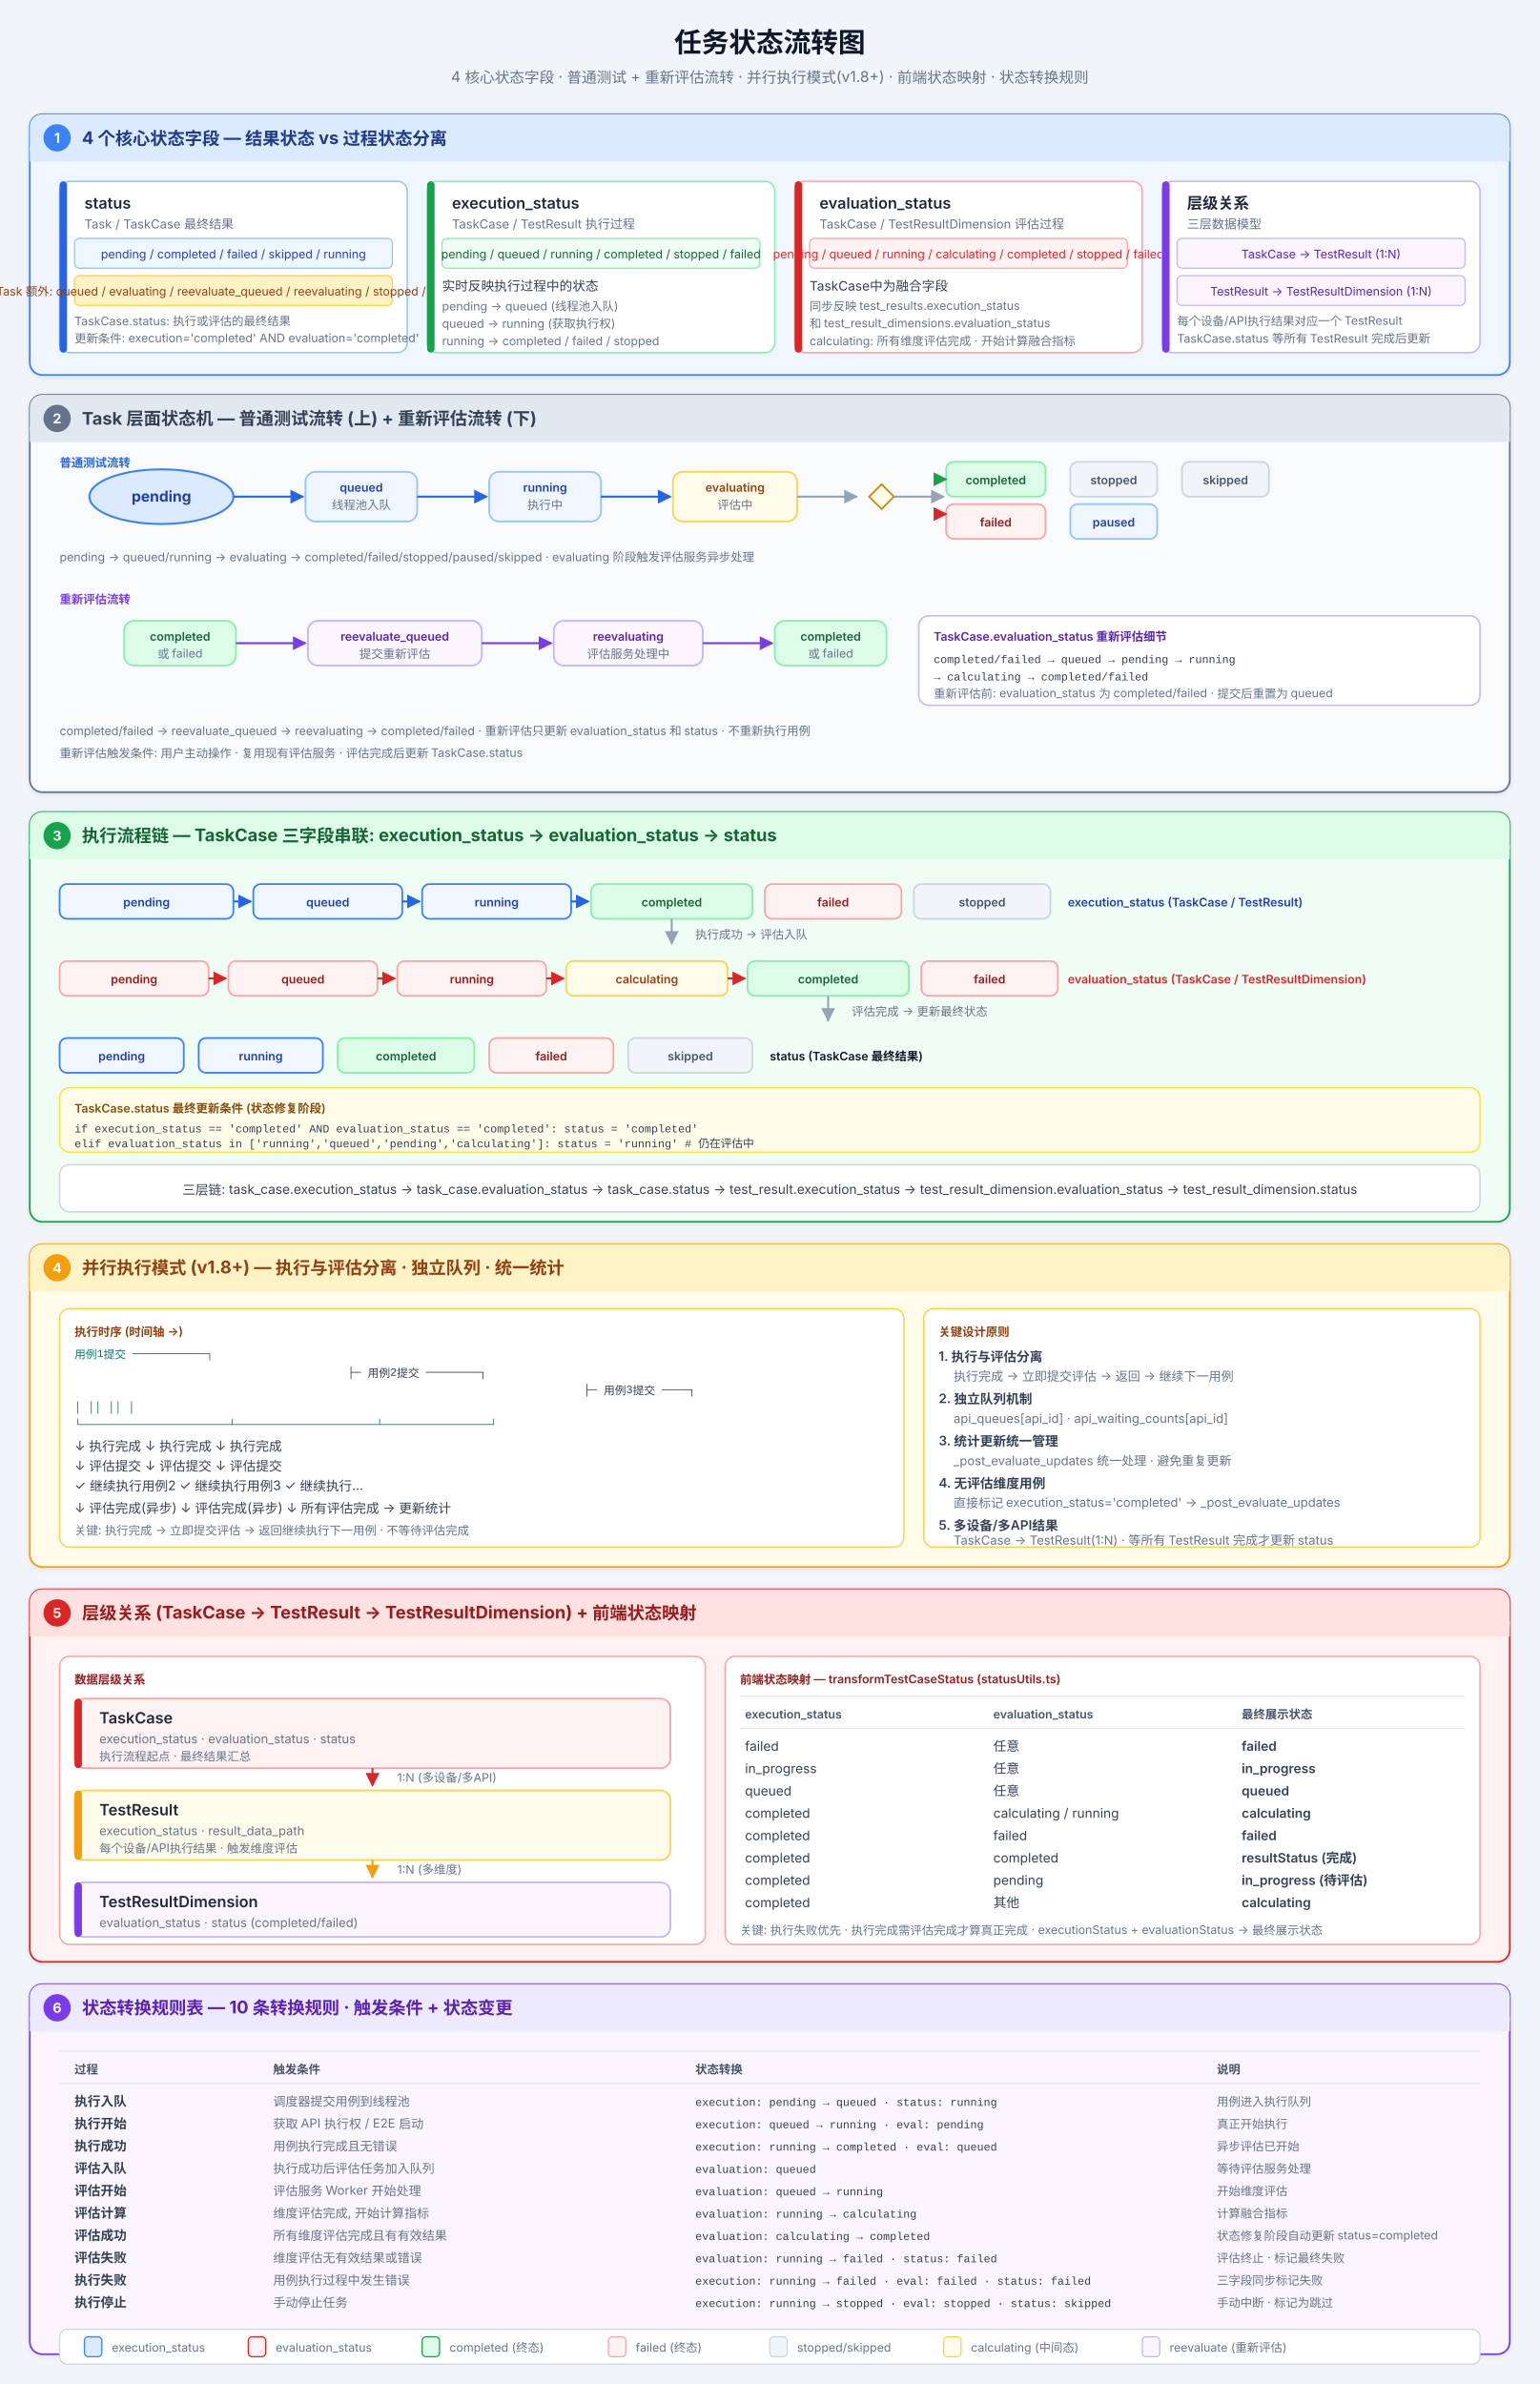
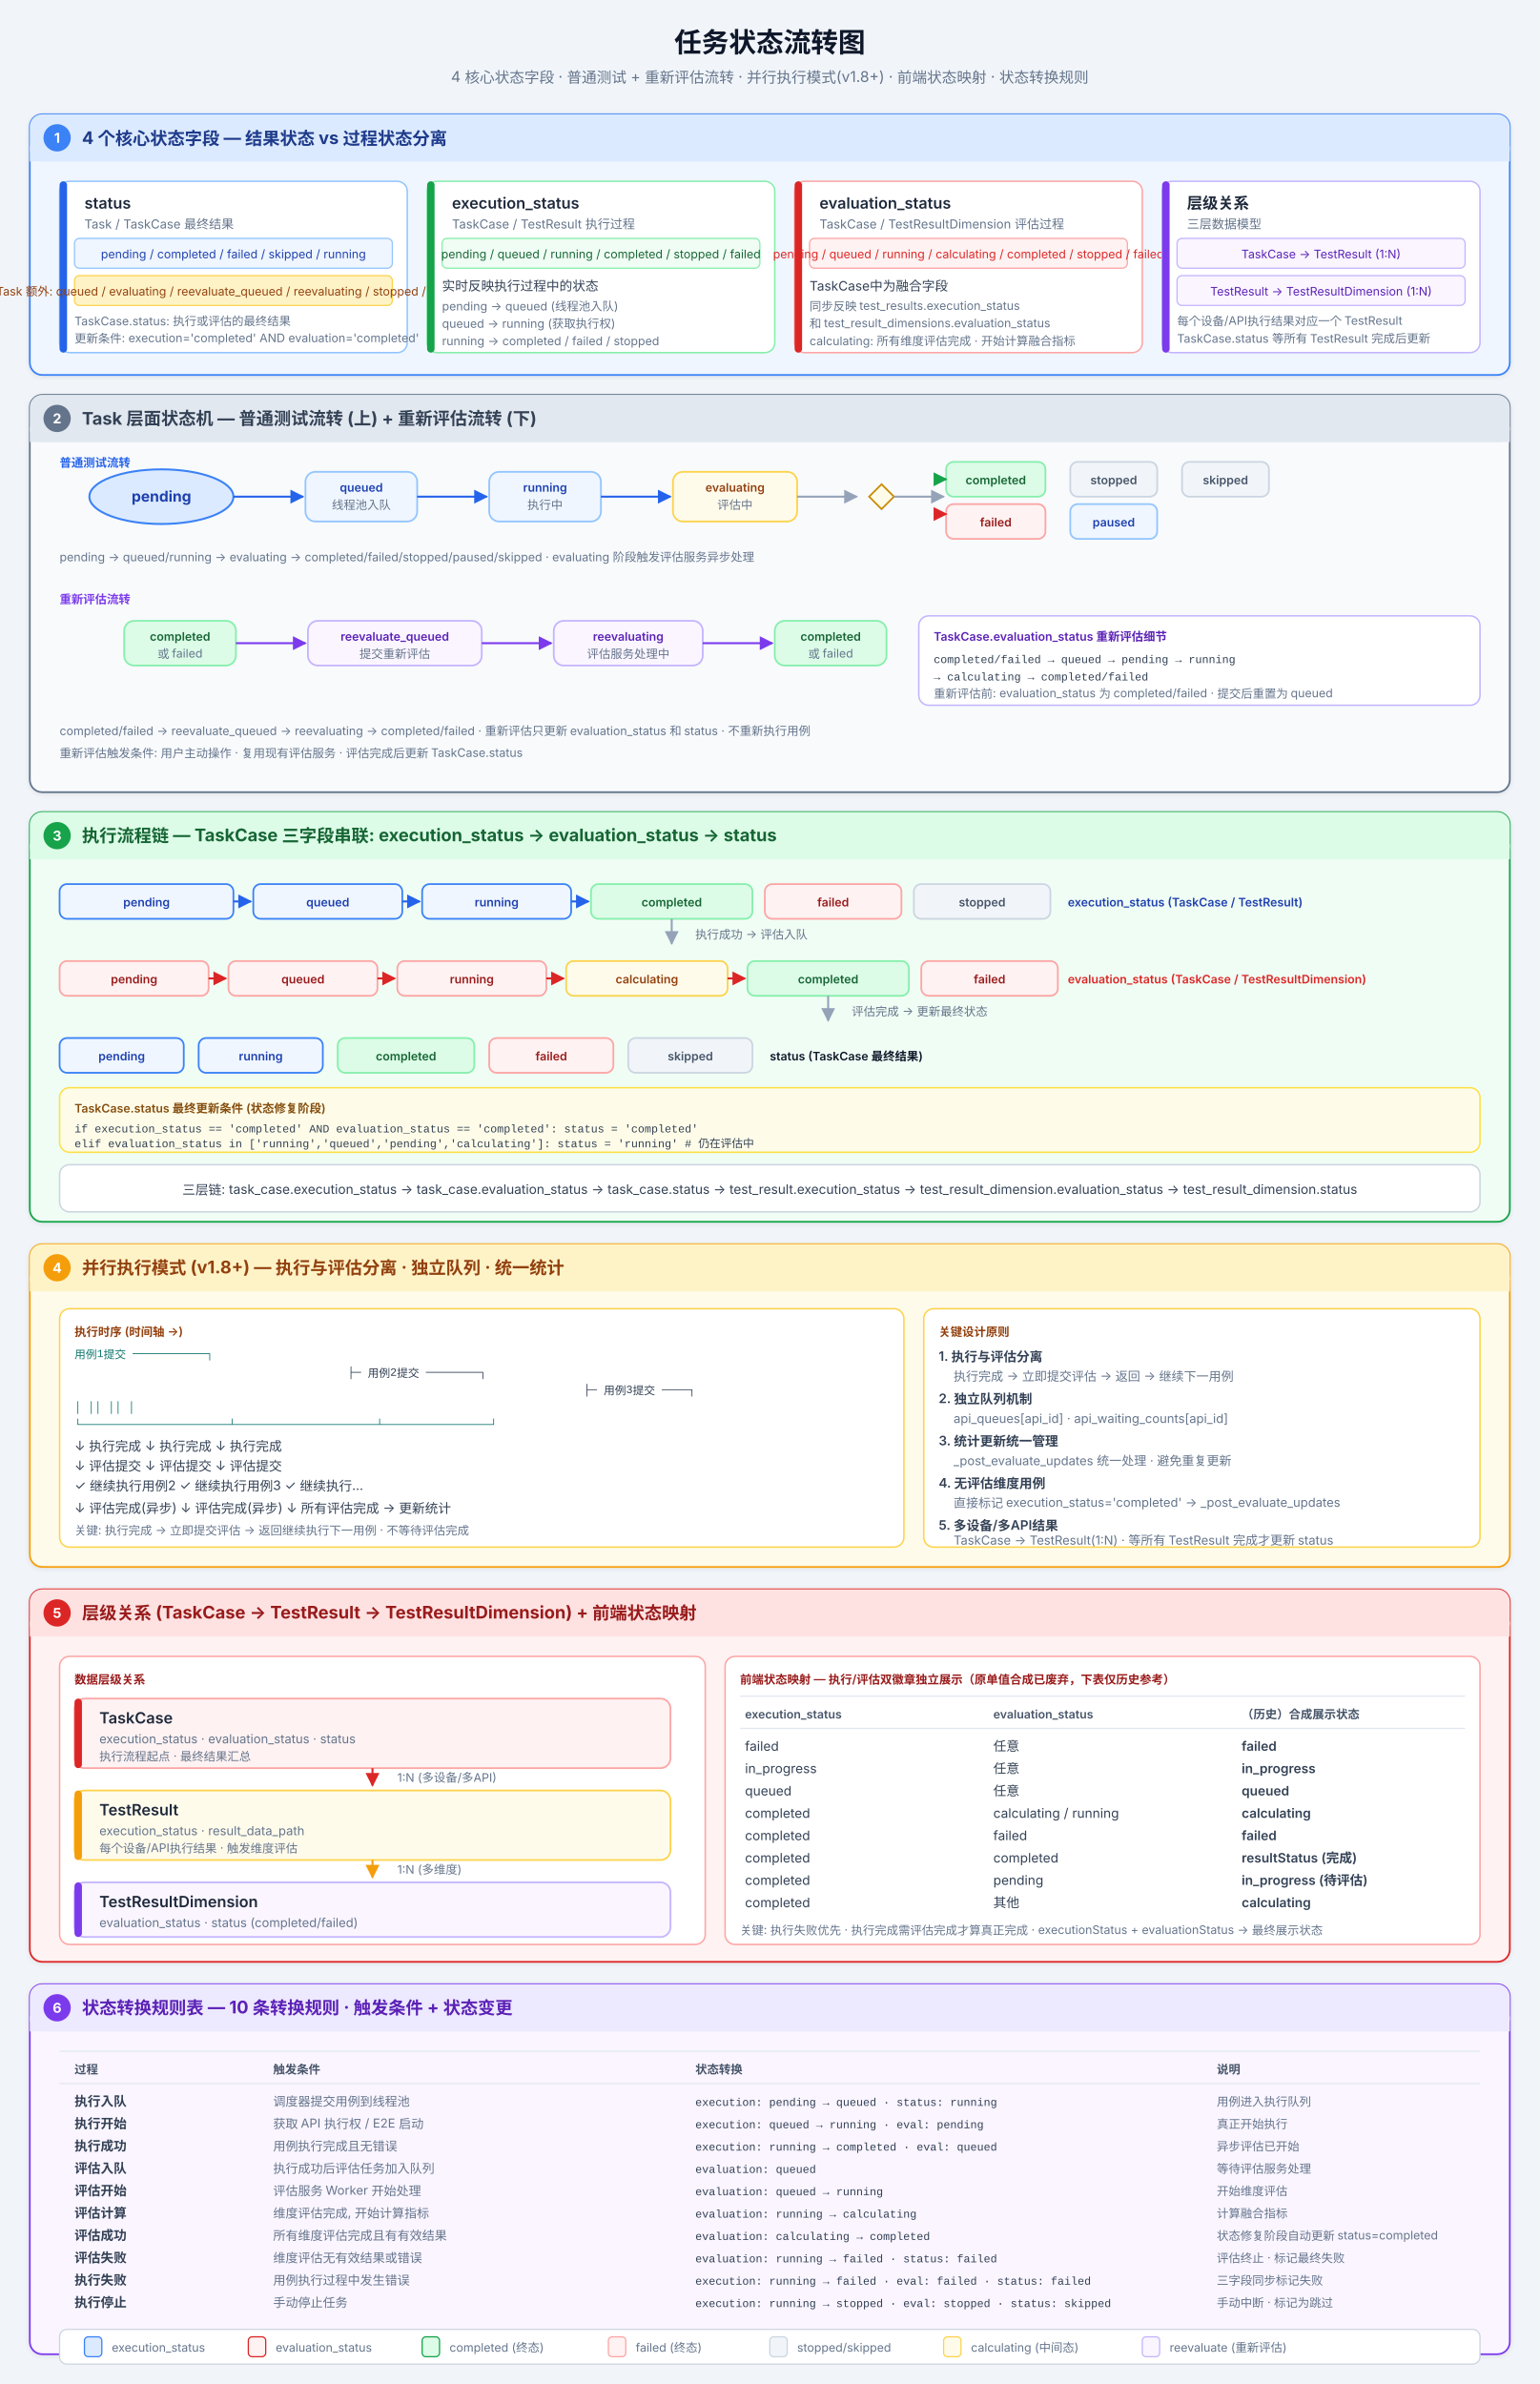
<svg xmlns="http://www.w3.org/2000/svg" viewBox="0 0 1240 1920" font-family="system-ui, -apple-system, 'Segoe UI', 'Microsoft YaHei', 'PingFang SC', sans-serif">
  <defs>
    <marker id="arrow" viewBox="0 0 10 10" refX="9" refY="5" markerWidth="7" markerHeight="7" orient="auto-start-reverse">
      <path d="M0,0 L10,5 L0,10 z" fill="#94a3b8" />
    </marker>
    <marker id="arrowBlue" viewBox="0 0 10 10" refX="9" refY="5" markerWidth="7" markerHeight="7" orient="auto-start-reverse">
      <path d="M0,0 L10,5 L0,10 z" fill="#2563eb" />
    </marker>
    <marker id="arrowRed" viewBox="0 0 10 10" refX="9" refY="5" markerWidth="7" markerHeight="7" orient="auto-start-reverse">
      <path d="M0,0 L10,5 L0,10 z" fill="#dc2626" />
    </marker>
    <marker id="arrowAmber" viewBox="0 0 10 10" refX="9" refY="5" markerWidth="7" markerHeight="7" orient="auto-start-reverse">
      <path d="M0,0 L10,5 L0,10 z" fill="#f59e0b" />
    </marker>
    <marker id="arrowGreen" viewBox="0 0 10 10" refX="9" refY="5" markerWidth="7" markerHeight="7" orient="auto-start-reverse">
      <path d="M0,0 L10,5 L0,10 z" fill="#16a34a" />
    </marker>
    <marker id="arrowPurple" viewBox="0 0 10 10" refX="9" refY="5" markerWidth="7" markerHeight="7" orient="auto-start-reverse">
      <path d="M0,0 L10,5 L0,10 z" fill="#7c3aed" />
    </marker>
    <filter id="softShadow" x="-20%" y="-20%" width="140%" height="140%">
      <feDropShadow dx="0" dy="1" stdDeviation="2" flood-color="#0f172a" flood-opacity="0.08" />
    </filter>
    <style>
      .sec-title { font-size: 14px; font-weight: 700; }
      .flow { stroke: #94a3b8; stroke-width: 1.6; fill: none; marker-end: url(#arrow); }
      .flow-blue { stroke: #2563eb; stroke-width: 1.6; fill: none; marker-end: url(#arrowBlue); }
      .flow-red { stroke: #dc2626; stroke-width: 1.6; fill: none; marker-end: url(#arrowRed); }
      .flow-amber { stroke: #f59e0b; stroke-width: 1.6; fill: none; marker-end: url(#arrowAmber); }
      .flow-green { stroke: #16a34a; stroke-width: 1.6; fill: none; marker-end: url(#arrowGreen); }
      .flow-purple { stroke: #7c3aed; stroke-width: 1.6; fill: none; marker-end: url(#arrowPurple); }
      .flow-blue-d { stroke: #2563eb; stroke-width: 1.4; fill: none; stroke-dasharray: 5 3; marker-end: url(#arrowBlue); }
      .flow-red-d { stroke: #dc2626; stroke-width: 1.4; fill: none; stroke-dasharray: 5 3; marker-end: url(#arrowRed); }
      .flow-amber-d { stroke: #f59e0b; stroke-width: 1.4; fill: none; stroke-dasharray: 5 3; marker-end: url(#arrowAmber); }
      .flow-green-d { stroke: #16a34a; stroke-width: 1.4; fill: none; stroke-dasharray: 5 3; marker-end: url(#arrowGreen); }
      .box-name { font-size: 12.5px; font-weight: 600; fill: #1e293b; }
      .box-desc { font-size: 10px; fill: #64748b; }
      .note { font-size: 9.5px; fill: #64748b; }
      .body { font-size: 10.5px; fill: #334155; }
      .pill-t { font-size: 10px; font-weight: 600; text-anchor: middle; }
      .chip-t { font-size: 9.5px; text-anchor: middle; }
      .lbl { font-size: 9.5px; font-weight: 600; }
      .mono { font-family: Consolas, 'Courier New', monospace; font-size: 10px; font-weight: 600; }
      .mono-s { font-family: Consolas, 'Courier New', monospace; font-size: 9px; }
      .num-badge { font-size: 11px; font-weight: 700; fill: #ffffff; text-anchor: middle; }
      .decision-t { font-size: 12px; font-weight: 600; fill: #854d0e; text-anchor: middle; }
    </style>
  </defs>
  <rect x="0" y="0" width="1240" height="1920" fill="#f1f5f9" />
  <text x="620" y="42" text-anchor="middle" font-size="22" font-weight="700" fill="#0f172a">任务状态流转图</text>
  <text x="620" y="66" text-anchor="middle" font-size="12" fill="#64748b">4 核心状态字段 · 普通测试 + 重新评估流转 · 并行执行模式(v1.8+) · 前端状态映射 · 状态转换规则</text>
  <rect x="24" y="92" width="1192" height="210" rx="10" fill="#eff6ff" stroke="#3b82f6" stroke-width="1.4" filter="url(#softShadow)" />
  <rect x="24" y="92" width="1192" height="38" rx="10" fill="#dbeafe" />
  <rect x="24" y="118" width="1192" height="12" fill="#dbeafe" />
  <circle cx="46" cy="111" r="11" fill="#3b82f6" />
  <text x="46" y="115" class="num-badge">1</text>
  <text x="66" y="116" class="sec-title" fill="#1e3a8a">4 个核心状态字段 — 结果状态 vs 过程状态分离</text>
  <rect x="48" y="146" width="280" height="138" rx="8" fill="#ffffff" stroke="#93c5fd" stroke-width="1.2" />
  <rect x="48" y="146" width="6" height="138" rx="3" fill="#2563eb" />
  <text x="68" y="168" class="box-name" fill="#1e40af">status</text>
  <text x="68" y="184" class="box-desc">Task / TaskCase 最终结果</text>
  <rect x="60" y="192" width="256" height="24" rx="4" fill="#eff6ff" stroke="#93c5fd" stroke-width="1" />
  <text x="188" y="208" class="chip-t" fill="#1e40af">pending / completed / failed / skipped / running</text>
  <rect x="60" y="222" width="256" height="24" rx="4" fill="#fef3c7" stroke="#fcd34d" stroke-width="1" />
  <text x="188" y="238" class="chip-t" fill="#92400e">Task 额外: queued / evaluating / reevaluate_queued / reevaluating / stopped / paused</text>
  <text x="60" y="262" class="note">TaskCase.status: 执行或评估的最终结果</text>
  <text x="60" y="276" class="note">更新条件: execution='completed' AND evaluation='completed'</text>
  <rect x="344" y="146" width="280" height="138" rx="8" fill="#ffffff" stroke="#86efac" stroke-width="1.2" />
  <rect x="344" y="146" width="6" height="138" rx="3" fill="#16a34a" />
  <text x="364" y="168" class="box-name" fill="#166534">execution_status</text>
  <text x="364" y="184" class="box-desc">TaskCase / TestResult 执行过程</text>
  <rect x="356" y="192" width="256" height="24" rx="4" fill="#f0fdf4" stroke="#86efac" stroke-width="1" />
  <text x="484" y="208" class="chip-t" fill="#166534">pending / queued / running / completed / stopped / failed</text>
  <text x="356" y="234" class="body">实时反映执行过程中的状态</text>
  <text x="356" y="250" class="note">pending → queued (线程池入队)</text>
  <text x="356" y="264" class="note">queued → running (获取执行权)</text>
  <text x="356" y="278" class="note">running → completed / failed / stopped</text>
  <rect x="640" y="146" width="280" height="138" rx="8" fill="#ffffff" stroke="#fca5a5" stroke-width="1.2" />
  <rect x="640" y="146" width="6" height="138" rx="3" fill="#dc2626" />
  <text x="660" y="168" class="box-name" fill="#991b1b">evaluation_status</text>
  <text x="660" y="184" class="box-desc">TaskCase / TestResultDimension 评估过程</text>
  <rect x="652" y="192" width="256" height="24" rx="4" fill="#fef2f2" stroke="#fca5a5" stroke-width="1" />
  <text x="780" y="208" class="chip-t" fill="#dc2626">pending / queued / running / calculating / completed / stopped / failed</text>
  <text x="652" y="234" class="body">TaskCase中为融合字段</text>
  <text x="652" y="250" class="note">同步反映 test_results.execution_status</text>
  <text x="652" y="264" class="note">和 test_result_dimensions.evaluation_status</text>
  <text x="652" y="278" class="note">calculating: 所有维度评估完成 · 开始计算融合指标</text>
  <rect x="936" y="146" width="256" height="138" rx="8" fill="#ffffff" stroke="#c4b5fd" stroke-width="1.2" />
  <rect x="936" y="146" width="6" height="138" rx="3" fill="#7c3aed" />
  <text x="956" y="168" class="box-name" fill="#5b21b6">层级关系</text>
  <text x="956" y="184" class="box-desc">三层数据模型</text>
  <rect x="948" y="192" width="232" height="24" rx="4" fill="#faf5ff" stroke="#c4b5fd" stroke-width="1" />
  <text x="1064" y="208" class="chip-t" fill="#5b21b6">TaskCase → TestResult (1:N)</text>
  <rect x="948" y="222" width="232" height="24" rx="4" fill="#faf5ff" stroke="#c4b5fd" stroke-width="1" />
  <text x="1064" y="238" class="chip-t" fill="#5b21b6">TestResult → TestResultDimension (1:N)</text>
  <text x="948" y="262" class="note">每个设备/API执行结果对应一个 TestResult</text>
  <text x="948" y="276" class="note">TaskCase.status 等所有 TestResult 完成后更新</text>
  <rect x="24" y="318" width="1192" height="320" rx="10" fill="#f8fafc" stroke="#64748b" stroke-width="1.4" filter="url(#softShadow)" />
  <rect x="24" y="318" width="1192" height="38" rx="10" fill="#e2e8f0" />
  <rect x="24" y="344" width="1192" height="12" fill="#e2e8f0" />
  <circle cx="46" cy="337" r="11" fill="#64748b" />
  <text x="46" y="341" class="num-badge">2</text>
  <text x="66" y="342" class="sec-title" fill="#334155">Task 层面状态机 — 普通测试流转 (上) + 重新评估流转 (下)</text>
  <text x="48" y="376" class="lbl" fill="#2563eb">普通测试流转</text>
  <ellipse cx="130" cy="400" rx="58" ry="22" fill="#dbeafe" stroke="#3b82f6" stroke-width="1.6" />
  <text x="130" y="404" text-anchor="middle" font-size="12" font-weight="700" fill="#1e40af">pending</text>
  <path d="M 188 400 L 244 400" class="flow-blue" />
  <rect x="246" y="380" width="90" height="40" rx="8" fill="#eff6ff" stroke="#93c5fd" stroke-width="1.4" />
  <text x="291" y="396" text-anchor="middle" class="chip-t" fill="#1e40af" font-weight="600">queued</text>
  <text x="291" y="410" text-anchor="middle" class="note">线程池入队</text>
  <path d="M 336 400 L 392 400" class="flow-blue" />
  <rect x="394" y="380" width="90" height="40" rx="8" fill="#eff6ff" stroke="#93c5fd" stroke-width="1.4" />
  <text x="439" y="396" text-anchor="middle" class="chip-t" fill="#1e40af" font-weight="600">running</text>
  <text x="439" y="410" text-anchor="middle" class="note">执行中</text>
  <path d="M 484 400 L 540 400" class="flow-blue" />
  <rect x="542" y="380" width="100" height="40" rx="8" fill="#fffbeb" stroke="#fcd34d" stroke-width="1.4" />
  <text x="592" y="396" text-anchor="middle" class="chip-t" fill="#92400e" font-weight="600">evaluating</text>
  <text x="592" y="410" text-anchor="middle" class="note">评估中</text>
  <path d="M 642 400 L 690 400" class="flow" />
  <polygon points="700,400 710,390 720,400 710,410" fill="#fefce8" stroke="#ca8a04" stroke-width="1.4" />
  <path d="M 720 400 L 760 400" class="flow" />
  <rect x="762" y="372" width="80" height="28" rx="6" fill="#dcfce7" stroke="#86efac" stroke-width="1.4" />
  <text x="802" y="390" text-anchor="middle" class="chip-t" fill="#166534" font-weight="600">completed</text>
  <rect x="762" y="406" width="80" height="28" rx="6" fill="#fef2f2" stroke="#fca5a5" stroke-width="1.4" />
  <text x="802" y="424" text-anchor="middle" class="chip-t" fill="#991b1b" font-weight="600">failed</text>
  <rect x="862" y="372" width="70" height="28" rx="6" fill="#f1f5f9" stroke="#cbd5e1" stroke-width="1.4" />
  <text x="897" y="390" text-anchor="middle" class="chip-t" fill="#475569" font-weight="600">stopped</text>
  <rect x="862" y="406" width="70" height="28" rx="6" fill="#eff6ff" stroke="#93c5fd" stroke-width="1.4" />
  <text x="897" y="424" text-anchor="middle" class="chip-t" fill="#1e40af" font-weight="600">paused</text>
  <rect x="952" y="372" width="70" height="28" rx="6" fill="#f1f5f9" stroke="#cbd5e1" stroke-width="1.4" />
  <text x="987" y="390" text-anchor="middle" class="chip-t" fill="#475569" font-weight="600">skipped</text>
  <path d="M 760 386 L 762 386" class="flow-green" />
  <path d="M 760 414 L 762 414" class="flow-red" />
  <text x="48" y="452" class="note">pending → queued/running → evaluating → completed/failed/stopped/paused/skipped · evaluating 阶段触发评估服务异步处理</text>
  <text x="48" y="486" class="lbl" fill="#7c3aed">重新评估流转</text>
  <rect x="100" y="500" width="90" height="36" rx="8" fill="#dcfce7" stroke="#86efac" stroke-width="1.4" />
  <text x="145" y="516" text-anchor="middle" class="chip-t" fill="#166534" font-weight="600">completed</text>
  <text x="145" y="530" text-anchor="middle" class="note">或 failed</text>
  <path d="M 190 518 L 246 518" class="flow-purple" />
  <rect x="248" y="500" width="140" height="36" rx="8" fill="#faf5ff" stroke="#c4b5fd" stroke-width="1.4" />
  <text x="318" y="516" text-anchor="middle" class="chip-t" fill="#5b21b6" font-weight="600">reevaluate_queued</text>
  <text x="318" y="530" text-anchor="middle" class="note">提交重新评估</text>
  <path d="M 388 518 L 444 518" class="flow-purple" />
  <rect x="446" y="500" width="120" height="36" rx="8" fill="#faf5ff" stroke="#c4b5fd" stroke-width="1.4" />
  <text x="506" y="516" text-anchor="middle" class="chip-t" fill="#5b21b6" font-weight="600">reevaluating</text>
  <text x="506" y="530" text-anchor="middle" class="note">评估服务处理中</text>
  <path d="M 566 518 L 622 518" class="flow-purple" />
  <rect x="624" y="500" width="90" height="36" rx="8" fill="#dcfce7" stroke="#86efac" stroke-width="1.4" />
  <text x="669" y="516" text-anchor="middle" class="chip-t" fill="#166534" font-weight="600">completed</text>
  <text x="669" y="530" text-anchor="middle" class="note">或 failed</text>
  <rect x="740" y="496" width="452" height="72" rx="8" fill="#ffffff" stroke="#c4b5fd" stroke-width="1.2" />
  <text x="752" y="516" class="lbl" fill="#5b21b6">TaskCase.evaluation_status 重新评估细节</text>
  <text x="752" y="534" class="mono-s" fill="#334155">completed/failed → queued → pending → running</text>
  <text x="752" y="548" class="mono-s" fill="#334155">  → calculating → completed/failed</text>
  <text x="752" y="562" class="note">重新评估前: evaluation_status 为 completed/failed · 提交后重置为 queued</text>
  <text x="48" y="592" class="note">completed/failed → reevaluate_queued → reevaluating → completed/failed · 重新评估只更新 evaluation_status 和 status · 不重新执行用例</text>
  <text x="48" y="610" class="note">重新评估触发条件: 用户主动操作 · 复用现有评估服务 · 评估完成后更新 TaskCase.status</text>
  <rect x="24" y="654" width="1192" height="330" rx="10" fill="#f0fdf4" stroke="#16a34a" stroke-width="1.4" filter="url(#softShadow)" />
  <rect x="24" y="654" width="1192" height="38" rx="10" fill="#dcfce7" />
  <rect x="24" y="680" width="1192" height="12" fill="#dcfce7" />
  <circle cx="46" cy="673" r="11" fill="#16a34a" />
  <text x="46" y="677" class="num-badge">3</text>
  <text x="66" y="678" class="sec-title" fill="#166534">执行流程链 — TaskCase 三字段串联: execution_status → evaluation_status → status</text>
  <rect x="48" y="712" width="140" height="28" rx="6" fill="#eff6ff" stroke="#3b82f6" stroke-width="1.4" />
  <text x="118" y="730" text-anchor="middle" class="chip-t" fill="#1e40af" font-weight="600">pending</text>
  <line x1="188" y1="726" x2="202" y2="726" class="flow-blue" />
  <rect x="204" y="712" width="120" height="28" rx="6" fill="#eff6ff" stroke="#3b82f6" stroke-width="1.4" />
  <text x="264" y="730" text-anchor="middle" class="chip-t" fill="#1e40af" font-weight="600">queued</text>
  <line x1="324" y1="726" x2="338" y2="726" class="flow-blue" />
  <rect x="340" y="712" width="120" height="28" rx="6" fill="#eff6ff" stroke="#3b82f6" stroke-width="1.4" />
  <text x="400" y="730" text-anchor="middle" class="chip-t" fill="#1e40af" font-weight="600">running</text>
  <line x1="460" y1="726" x2="474" y2="726" class="flow-blue" />
  <rect x="476" y="712" width="130" height="28" rx="6" fill="#dcfce7" stroke="#86efac" stroke-width="1.4" />
  <text x="541" y="730" text-anchor="middle" class="chip-t" fill="#166534" font-weight="600">completed</text>
  <rect x="616" y="712" width="110" height="28" rx="6" fill="#fef2f2" stroke="#fca5a5" stroke-width="1.4" />
  <text x="671" y="730" text-anchor="middle" class="chip-t" fill="#991b1b" font-weight="600">failed</text>
  <rect x="736" y="712" width="110" height="28" rx="6" fill="#f1f5f9" stroke="#cbd5e1" stroke-width="1.4" />
  <text x="791" y="730" text-anchor="middle" class="chip-t" fill="#475569" font-weight="600">stopped</text>
  <text x="860" y="730" class="lbl" fill="#1e40af">execution_status (TaskCase / TestResult)</text>
  <path d="M 541 740 L 541 760" class="flow" />
  <text x="560" y="756" class="note">执行成功 → 评估入队</text>
  <rect x="48" y="774" width="120" height="28" rx="6" fill="#fef2f2" stroke="#fca5a5" stroke-width="1.4" />
  <text x="108" y="792" text-anchor="middle" class="chip-t" fill="#991b1b" font-weight="600">pending</text>
  <line x1="168" y1="788" x2="182" y2="788" class="flow-red" />
  <rect x="184" y="774" width="120" height="28" rx="6" fill="#fef2f2" stroke="#fca5a5" stroke-width="1.4" />
  <text x="244" y="792" text-anchor="middle" class="chip-t" fill="#991b1b" font-weight="600">queued</text>
  <line x1="304" y1="788" x2="318" y2="788" class="flow-red" />
  <rect x="320" y="774" width="120" height="28" rx="6" fill="#fef2f2" stroke="#fca5a5" stroke-width="1.4" />
  <text x="380" y="792" text-anchor="middle" class="chip-t" fill="#991b1b" font-weight="600">running</text>
  <line x1="440" y1="788" x2="454" y2="788" class="flow-red" />
  <rect x="456" y="774" width="130" height="28" rx="6" fill="#fffbeb" stroke="#fcd34d" stroke-width="1.4" />
  <text x="521" y="792" text-anchor="middle" class="chip-t" fill="#92400e" font-weight="600">calculating</text>
  <line x1="586" y1="788" x2="600" y2="788" class="flow-red" />
  <rect x="602" y="774" width="130" height="28" rx="6" fill="#dcfce7" stroke="#86efac" stroke-width="1.4" />
  <text x="667" y="792" text-anchor="middle" class="chip-t" fill="#166534" font-weight="600">completed</text>
  <rect x="742" y="774" width="110" height="28" rx="6" fill="#fef2f2" stroke="#fca5a5" stroke-width="1.4" />
  <text x="797" y="792" text-anchor="middle" class="chip-t" fill="#991b1b" font-weight="600">failed</text>
  <text x="860" y="792" class="lbl" fill="#dc2626">evaluation_status (TaskCase / TestResultDimension)</text>
  <path d="M 667 802 L 667 822" class="flow" />
  <text x="686" y="818" class="note">评估完成 → 更新最终状态</text>
  <rect x="48" y="836" width="100" height="28" rx="6" fill="#eff6ff" stroke="#3b82f6" stroke-width="1.4" />
  <text x="98" y="854" text-anchor="middle" class="chip-t" fill="#1e40af" font-weight="600">pending</text>
  <rect x="160" y="836" width="100" height="28" rx="6" fill="#eff6ff" stroke="#3b82f6" stroke-width="1.4" />
  <text x="210" y="854" text-anchor="middle" class="chip-t" fill="#1e40af" font-weight="600">running</text>
  <rect x="272" y="836" width="110" height="28" rx="6" fill="#dcfce7" stroke="#86efac" stroke-width="1.4" />
  <text x="327" y="854" text-anchor="middle" class="chip-t" fill="#166534" font-weight="600">completed</text>
  <rect x="394" y="836" width="100" height="28" rx="6" fill="#fef2f2" stroke="#fca5a5" stroke-width="1.4" />
  <text x="444" y="854" text-anchor="middle" class="chip-t" fill="#991b1b" font-weight="600">failed</text>
  <rect x="506" y="836" width="100" height="28" rx="6" fill="#f1f5f9" stroke="#cbd5e1" stroke-width="1.4" />
  <text x="556" y="854" text-anchor="middle" class="chip-t" fill="#475569" font-weight="600">skipped</text>
  <text x="620" y="854" class="lbl" fill="#0f172a">status (TaskCase 最终结果)</text>
  <rect x="48" y="876" width="1144" height="52" rx="8" fill="#fefce8" stroke="#fde047" stroke-width="1.2" />
  <text x="60" y="896" class="lbl" fill="#854d0e">TaskCase.status 最终更新条件 (状态修复阶段)</text>
  <text x="60" y="912" class="mono-s" fill="#334155">if execution_status == 'completed' AND evaluation_status == 'completed':  status = 'completed'</text>
  <text x="60" y="924" class="mono-s" fill="#334155">elif evaluation_status in ['running','queued','pending','calculating']:  status = 'running'   # 仍在评估中</text>
  <rect x="48" y="938" width="1144" height="38" rx="8" fill="#ffffff" stroke="#cbd5e1" stroke-width="1.2" />
  <text x="620" y="962" text-anchor="middle" class="body" fill="#475569">三层链: task_case.execution_status → task_case.evaluation_status → task_case.status → test_result.execution_status → test_result_dimension.evaluation_status → test_result_dimension.status</text>
  <rect x="24" y="1002" width="1192" height="260" rx="10" fill="#fffbeb" stroke="#f59e0b" stroke-width="1.4" filter="url(#softShadow)" />
  <rect x="24" y="1002" width="1192" height="38" rx="10" fill="#fef3c7" />
  <rect x="24" y="1028" width="1192" height="12" fill="#fef3c7" />
  <circle cx="46" cy="1021" r="11" fill="#f59e0b" />
  <text x="46" y="1025" class="num-badge">4</text>
  <text x="66" y="1026" class="sec-title" fill="#92400e">并行执行模式 (v1.8+) — 执行与评估分离 · 独立队列 · 统一统计</text>
  <rect x="48" y="1054" width="680" height="192" rx="8" fill="#ffffff" stroke="#fcd34d" stroke-width="1.2" />
  <text x="60" y="1076" class="lbl" fill="#92400e">执行时序 (时间轴 →)</text>
  <text x="60" y="1094" class="mono-s" fill="#0f766e">用例1提交 ───────────┐</text>
  <text x="280" y="1108" class="mono-s" fill="#334155">├─ 用例2提交 ────────┐</text>
  <text x="470" y="1122" class="mono-s" fill="#334155">├─ 用例3提交 ────┐</text>
  <text x="60" y="1136" class="mono-s" fill="#0f766e">│                      ││                   ││                │</text>
  <text x="60" y="1150" class="mono-s" fill="#0f766e">└──────────────────────┴─────────────────────┴────────────────┘</text>
  <text x="60" y="1168" class="body" fill="#166534">↓ 执行完成               ↓ 执行完成             ↓ 执行完成</text>
  <text x="60" y="1184" class="body" fill="#7c3aed">↓ 评估提交               ↓ 评估提交             ↓ 评估提交</text>
  <text x="60" y="1200" class="body" fill="#16a34a">✓ 继续执行用例2        ✓ 继续执行用例3       ✓ 继续执行...</text>
  <text x="60" y="1218" class="body" fill="#16a34a">↓ 评估完成(异步)        ↓ 评估完成(异步)      ↓ 所有评估完成 → 更新统计</text>
  <text x="60" y="1236" class="note">关键: 执行完成 → 立即提交评估 → 返回继续执行下一用例 · 不等待评估完成</text>
  <rect x="744" y="1054" width="448" height="192" rx="8" fill="#ffffff" stroke="#fcd34d" stroke-width="1.2" />
  <text x="756" y="1076" class="lbl" fill="#92400e">关键设计原则</text>
  <text x="756" y="1096" class="body" font-weight="600" fill="#92400e">1. 执行与评估分离</text>
  <text x="768" y="1112" class="box-desc">执行完成 → 立即提交评估 → 返回 → 继续下一用例</text>
  <text x="756" y="1130" class="body" font-weight="600" fill="#92400e">2. 独立队列机制</text>
  <text x="768" y="1146" class="box-desc">api_queues[api_id] · api_waiting_counts[api_id]</text>
  <text x="756" y="1164" class="body" font-weight="600" fill="#92400e">3. 统计更新统一管理</text>
  <text x="768" y="1180" class="box-desc">_post_evaluate_updates 统一处理 · 避免重复更新</text>
  <text x="756" y="1198" class="body" font-weight="600" fill="#92400e">4. 无评估维度用例</text>
  <text x="768" y="1214" class="box-desc">直接标记 execution_status='completed' → _post_evaluate_updates</text>
  <text x="756" y="1232" class="body" font-weight="600" fill="#92400e">5. 多设备/多API结果</text>
  <text x="768" y="1244" class="box-desc">TaskCase → TestResult(1:N) · 等所有 TestResult 完成才更新 status</text>
  <rect x="24" y="1280" width="1192" height="300" rx="10" fill="#fef2f2" stroke="#dc2626" stroke-width="1.4" filter="url(#softShadow)" />
  <rect x="24" y="1280" width="1192" height="38" rx="10" fill="#fee2e2" />
  <rect x="24" y="1306" width="1192" height="12" fill="#fee2e2" />
  <circle cx="46" cy="1299" r="11" fill="#dc2626" />
  <text x="46" y="1303" class="num-badge">5</text>
  <text x="66" y="1304" class="sec-title" fill="#991b1b">层级关系 (TaskCase → TestResult → TestResultDimension) + 前端状态映射</text>
  <rect x="48" y="1334" width="520" height="232" rx="8" fill="#ffffff" stroke="#fca5a5" stroke-width="1.2" />
  <text x="60" y="1356" class="lbl" fill="#991b1b">数据层级关系</text>
  <rect x="60" y="1368" width="480" height="56" rx="8" fill="#fef2f2" stroke="#fca5a5" stroke-width="1.4" />
  <rect x="60" y="1368" width="6" height="56" rx="3" fill="#dc2626" />
  <text x="80" y="1388" class="box-name" fill="#991b1b">TaskCase</text>
  <text x="80" y="1404" class="box-desc">execution_status · evaluation_status · status</text>
  <text x="80" y="1418" class="note">执行流程起点 · 最终结果汇总</text>
  <path d="M 300 1424 L 300 1438" class="flow-red" />
  <text x="320" y="1435" class="note" fill="#dc2626">1:N (多设备/多API)</text>
  <rect x="60" y="1442" width="480" height="56" rx="8" fill="#fffbeb" stroke="#fcd34d" stroke-width="1.4" />
  <rect x="60" y="1442" width="6" height="56" rx="3" fill="#f59e0b" />
  <text x="80" y="1462" class="box-name" fill="#92400e">TestResult</text>
  <text x="80" y="1478" class="box-desc">execution_status · result_data_path</text>
  <text x="80" y="1492" class="note">每个设备/API执行结果 · 触发维度评估</text>
  <path d="M 300 1498 L 300 1512" class="flow-amber" />
  <text x="320" y="1509" class="note" fill="#f59e0b">1:N (多维度)</text>
  <rect x="60" y="1516" width="480" height="44" rx="8" fill="#faf5ff" stroke="#c4b5fd" stroke-width="1.4" />
  <rect x="60" y="1516" width="6" height="44" rx="3" fill="#7c3aed" />
  <text x="80" y="1536" class="box-name" fill="#5b21b6">TestResultDimension</text>
  <text x="80" y="1552" class="box-desc">evaluation_status · status (completed/failed)</text>
  <rect x="584" y="1334" width="608" height="232" rx="8" fill="#ffffff" stroke="#fca5a5" stroke-width="1.2" />
-   <text x="596" y="1356" class="lbl" fill="#991b1b">前端状态映射 — transformTestCaseStatus (statusUtils.ts)</text>
+   <text x="596" y="1356" class="lbl" fill="#991b1b">前端状态映射 — 执行/评估双徽章独立展示（原单值合成已废弃，下表仅历史参考）</text>
  <line x1="596" y1="1366" x2="1180" y2="1366" stroke="#e2e8f0" stroke-width="1" />
  <text x="600" y="1384" class="lbl" fill="#475569">execution_status</text>
  <text x="800" y="1384" class="lbl" fill="#475569">evaluation_status</text>
-   <text x="1000" y="1384" class="lbl" fill="#475569">最终展示状态</text>
+   <text x="1000" y="1384" class="lbl" fill="#475569">（历史）合成展示状态</text>
  <line x1="596" y1="1392" x2="1180" y2="1392" stroke="#e2e8f0" stroke-width="1" />
  <text x="600" y="1410" class="body">failed</text>
  <text x="800" y="1410" class="body">任意</text>
  <text x="1000" y="1410" class="body" fill="#dc2626" font-weight="600">failed</text>
  <text x="600" y="1428" class="body">in_progress</text>
  <text x="800" y="1428" class="body">任意</text>
  <text x="1000" y="1428" class="body" fill="#f59e0b" font-weight="600">in_progress</text>
  <text x="600" y="1446" class="body">queued</text>
  <text x="800" y="1446" class="body">任意</text>
  <text x="1000" y="1446" class="body" fill="#64748b" font-weight="600">queued</text>
  <text x="600" y="1464" class="body">completed</text>
  <text x="800" y="1464" class="body">calculating / running</text>
  <text x="1000" y="1464" class="body" fill="#7c3aed" font-weight="600">calculating</text>
  <text x="600" y="1482" class="body">completed</text>
  <text x="800" y="1482" class="body">failed</text>
  <text x="1000" y="1482" class="body" fill="#dc2626" font-weight="600">failed</text>
  <text x="600" y="1500" class="body">completed</text>
  <text x="800" y="1500" class="body">completed</text>
  <text x="1000" y="1500" class="body" fill="#16a34a" font-weight="600">resultStatus (完成)</text>
  <text x="600" y="1518" class="body">completed</text>
  <text x="800" y="1518" class="body">pending</text>
  <text x="1000" y="1518" class="body" fill="#f59e0b" font-weight="600">in_progress (待评估)</text>
  <text x="600" y="1536" class="body">completed</text>
  <text x="800" y="1536" class="body">其他</text>
  <text x="1000" y="1536" class="body" fill="#7c3aed" font-weight="600">calculating</text>
  <text x="596" y="1558" class="note">关键: 执行失败优先 · 执行完成需评估完成才算真正完成 · executionStatus + evaluationStatus → 最终展示状态</text>
  <rect x="24" y="1598" width="1192" height="298" rx="10" fill="#faf5ff" stroke="#7c3aed" stroke-width="1.4" filter="url(#softShadow)" />
  <rect x="24" y="1598" width="1192" height="38" rx="10" fill="#ede9fe" />
  <rect x="24" y="1624" width="1192" height="12" fill="#ede9fe" />
  <circle cx="46" cy="1617" r="11" fill="#7c3aed" />
  <text x="46" y="1621" class="num-badge">6</text>
  <text x="66" y="1622" class="sec-title" fill="#5b21b6">状态转换规则表 — 10 条转换规则 · 触发条件 + 状态变更</text>
  <line x1="48" y1="1652" x2="1192" y2="1652" stroke="#e2e8f0" stroke-width="1" />
  <text x="60" y="1670" class="lbl" fill="#475569">过程</text>
  <text x="220" y="1670" class="lbl" fill="#475569">触发条件</text>
  <text x="560" y="1670" class="lbl" fill="#475569">状态转换</text>
  <text x="980" y="1670" class="lbl" fill="#475569">说明</text>
  <line x1="48" y1="1678" x2="1192" y2="1678" stroke="#e2e8f0" stroke-width="1" />
  <text x="60" y="1696" class="body" font-weight="600" fill="#2563eb">执行入队</text>
  <text x="220" y="1696" class="box-desc">调度器提交用例到线程池</text>
  <text x="560" y="1696" class="mono-s" fill="#334155">execution: pending → queued · status: running</text>
  <text x="980" y="1696" class="note">用例进入执行队列</text>
  <text x="60" y="1714" class="body" font-weight="600" fill="#2563eb">执行开始</text>
  <text x="220" y="1714" class="box-desc">获取 API 执行权 / E2E 启动</text>
  <text x="560" y="1714" class="mono-s" fill="#334155">execution: queued → running · eval: pending</text>
  <text x="980" y="1714" class="note">真正开始执行</text>
  <text x="60" y="1732" class="body" font-weight="600" fill="#16a34a">执行成功</text>
  <text x="220" y="1732" class="box-desc">用例执行完成且无错误</text>
  <text x="560" y="1732" class="mono-s" fill="#334155">execution: running → completed · eval: queued</text>
  <text x="980" y="1732" class="note">异步评估已开始</text>
  <text x="60" y="1750" class="body" font-weight="600" fill="#7c3aed">评估入队</text>
  <text x="220" y="1750" class="box-desc">执行成功后评估任务加入队列</text>
  <text x="560" y="1750" class="mono-s" fill="#334155">evaluation: queued</text>
  <text x="980" y="1750" class="note">等待评估服务处理</text>
  <text x="60" y="1768" class="body" font-weight="600" fill="#dc2626">评估开始</text>
  <text x="220" y="1768" class="box-desc">评估服务 Worker 开始处理</text>
  <text x="560" y="1768" class="mono-s" fill="#334155">evaluation: queued → running</text>
  <text x="980" y="1768" class="note">开始维度评估</text>
  <text x="60" y="1786" class="body" font-weight="600" fill="#f59e0b">评估计算</text>
  <text x="220" y="1786" class="box-desc">维度评估完成, 开始计算指标</text>
  <text x="560" y="1786" class="mono-s" fill="#334155">evaluation: running → calculating</text>
  <text x="980" y="1786" class="note">计算融合指标</text>
  <text x="60" y="1804" class="body" font-weight="600" fill="#16a34a">评估成功</text>
  <text x="220" y="1804" class="box-desc">所有维度评估完成且有有效结果</text>
  <text x="560" y="1804" class="mono-s" fill="#334155">evaluation: calculating → completed</text>
  <text x="980" y="1804" class="note">状态修复阶段自动更新 status=completed</text>
  <text x="60" y="1822" class="body" font-weight="600" fill="#dc2626">评估失败</text>
  <text x="220" y="1822" class="box-desc">维度评估无有效结果或错误</text>
  <text x="560" y="1822" class="mono-s" fill="#334155">evaluation: running → failed · status: failed</text>
  <text x="980" y="1822" class="note">评估终止 · 标记最终失败</text>
  <text x="60" y="1840" class="body" font-weight="600" fill="#dc2626">执行失败</text>
  <text x="220" y="1840" class="box-desc">用例执行过程中发生错误</text>
  <text x="560" y="1840" class="mono-s" fill="#334155">execution: running → failed · eval: failed · status: failed</text>
  <text x="980" y="1840" class="note">三字段同步标记失败</text>
  <text x="60" y="1858" class="body" font-weight="600" fill="#64748b">执行停止</text>
  <text x="220" y="1858" class="box-desc">手动停止任务</text>
  <text x="560" y="1858" class="mono-s" fill="#334155">execution: running → stopped · eval: stopped · status: skipped</text>
  <text x="980" y="1858" class="note">手动中断 · 标记为跳过</text>
  <rect x="48" y="1876" width="1144" height="28" rx="6" fill="#ffffff" stroke="#cbd5e1" stroke-width="1" />
  <rect x="68" y="1882" width="14" height="16" rx="3" fill="#dbeafe" stroke="#3b82f6" />
  <text x="90" y="1894" class="note">execution_status</text>
  <rect x="200" y="1882" width="14" height="16" rx="3" fill="#fef2f2" stroke="#dc2626" />
  <text x="222" y="1894" class="note">evaluation_status</text>
  <rect x="340" y="1882" width="14" height="16" rx="3" fill="#dcfce7" stroke="#16a34a" />
  <text x="362" y="1894" class="note">completed (终态)</text>
  <rect x="490" y="1882" width="14" height="16" rx="3" fill="#fef2f2" stroke="#fca5a5" />
  <text x="512" y="1894" class="note">failed (终态)</text>
  <rect x="620" y="1882" width="14" height="16" rx="3" fill="#f1f5f9" stroke="#cbd5e1" />
  <text x="642" y="1894" class="note">stopped/skipped</text>
  <rect x="760" y="1882" width="14" height="16" rx="3" fill="#fffbeb" stroke="#fcd34d" />
  <text x="782" y="1894" class="note">calculating (中间态)</text>
  <rect x="920" y="1882" width="14" height="16" rx="3" fill="#faf5ff" stroke="#c4b5fd" />
  <text x="942" y="1894" class="note">reevaluate (重新评估)</text>
</svg>
